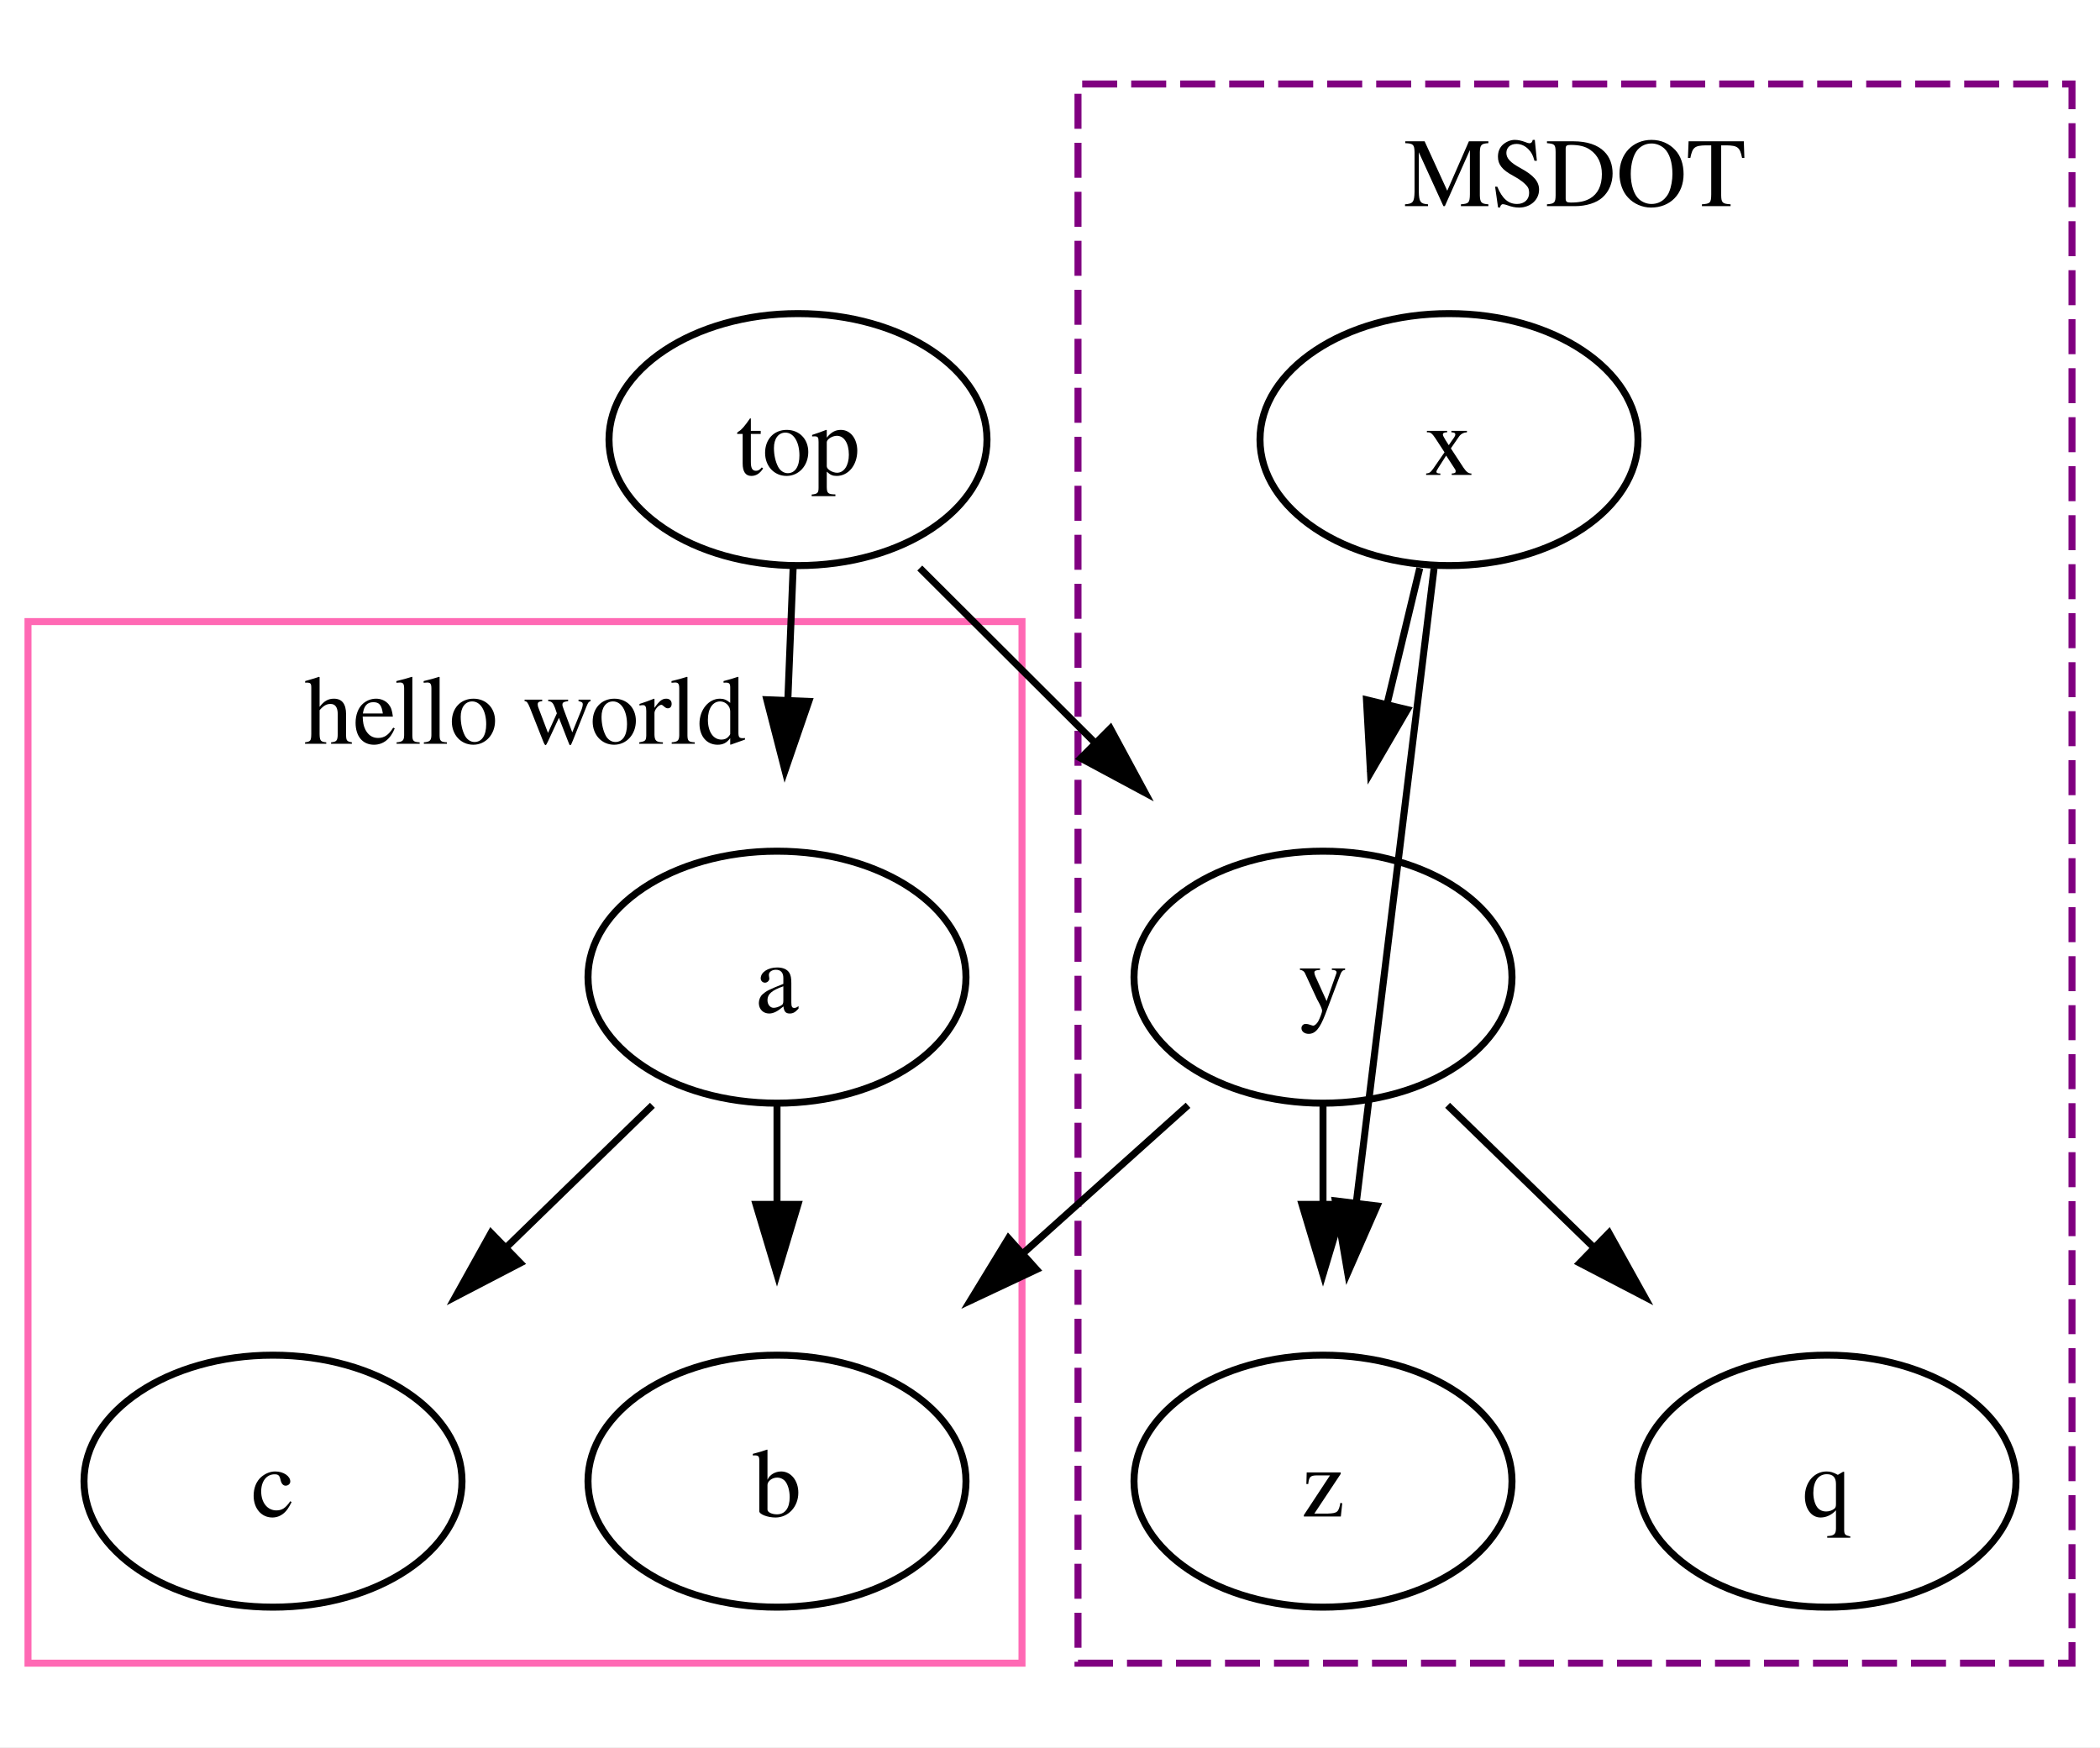
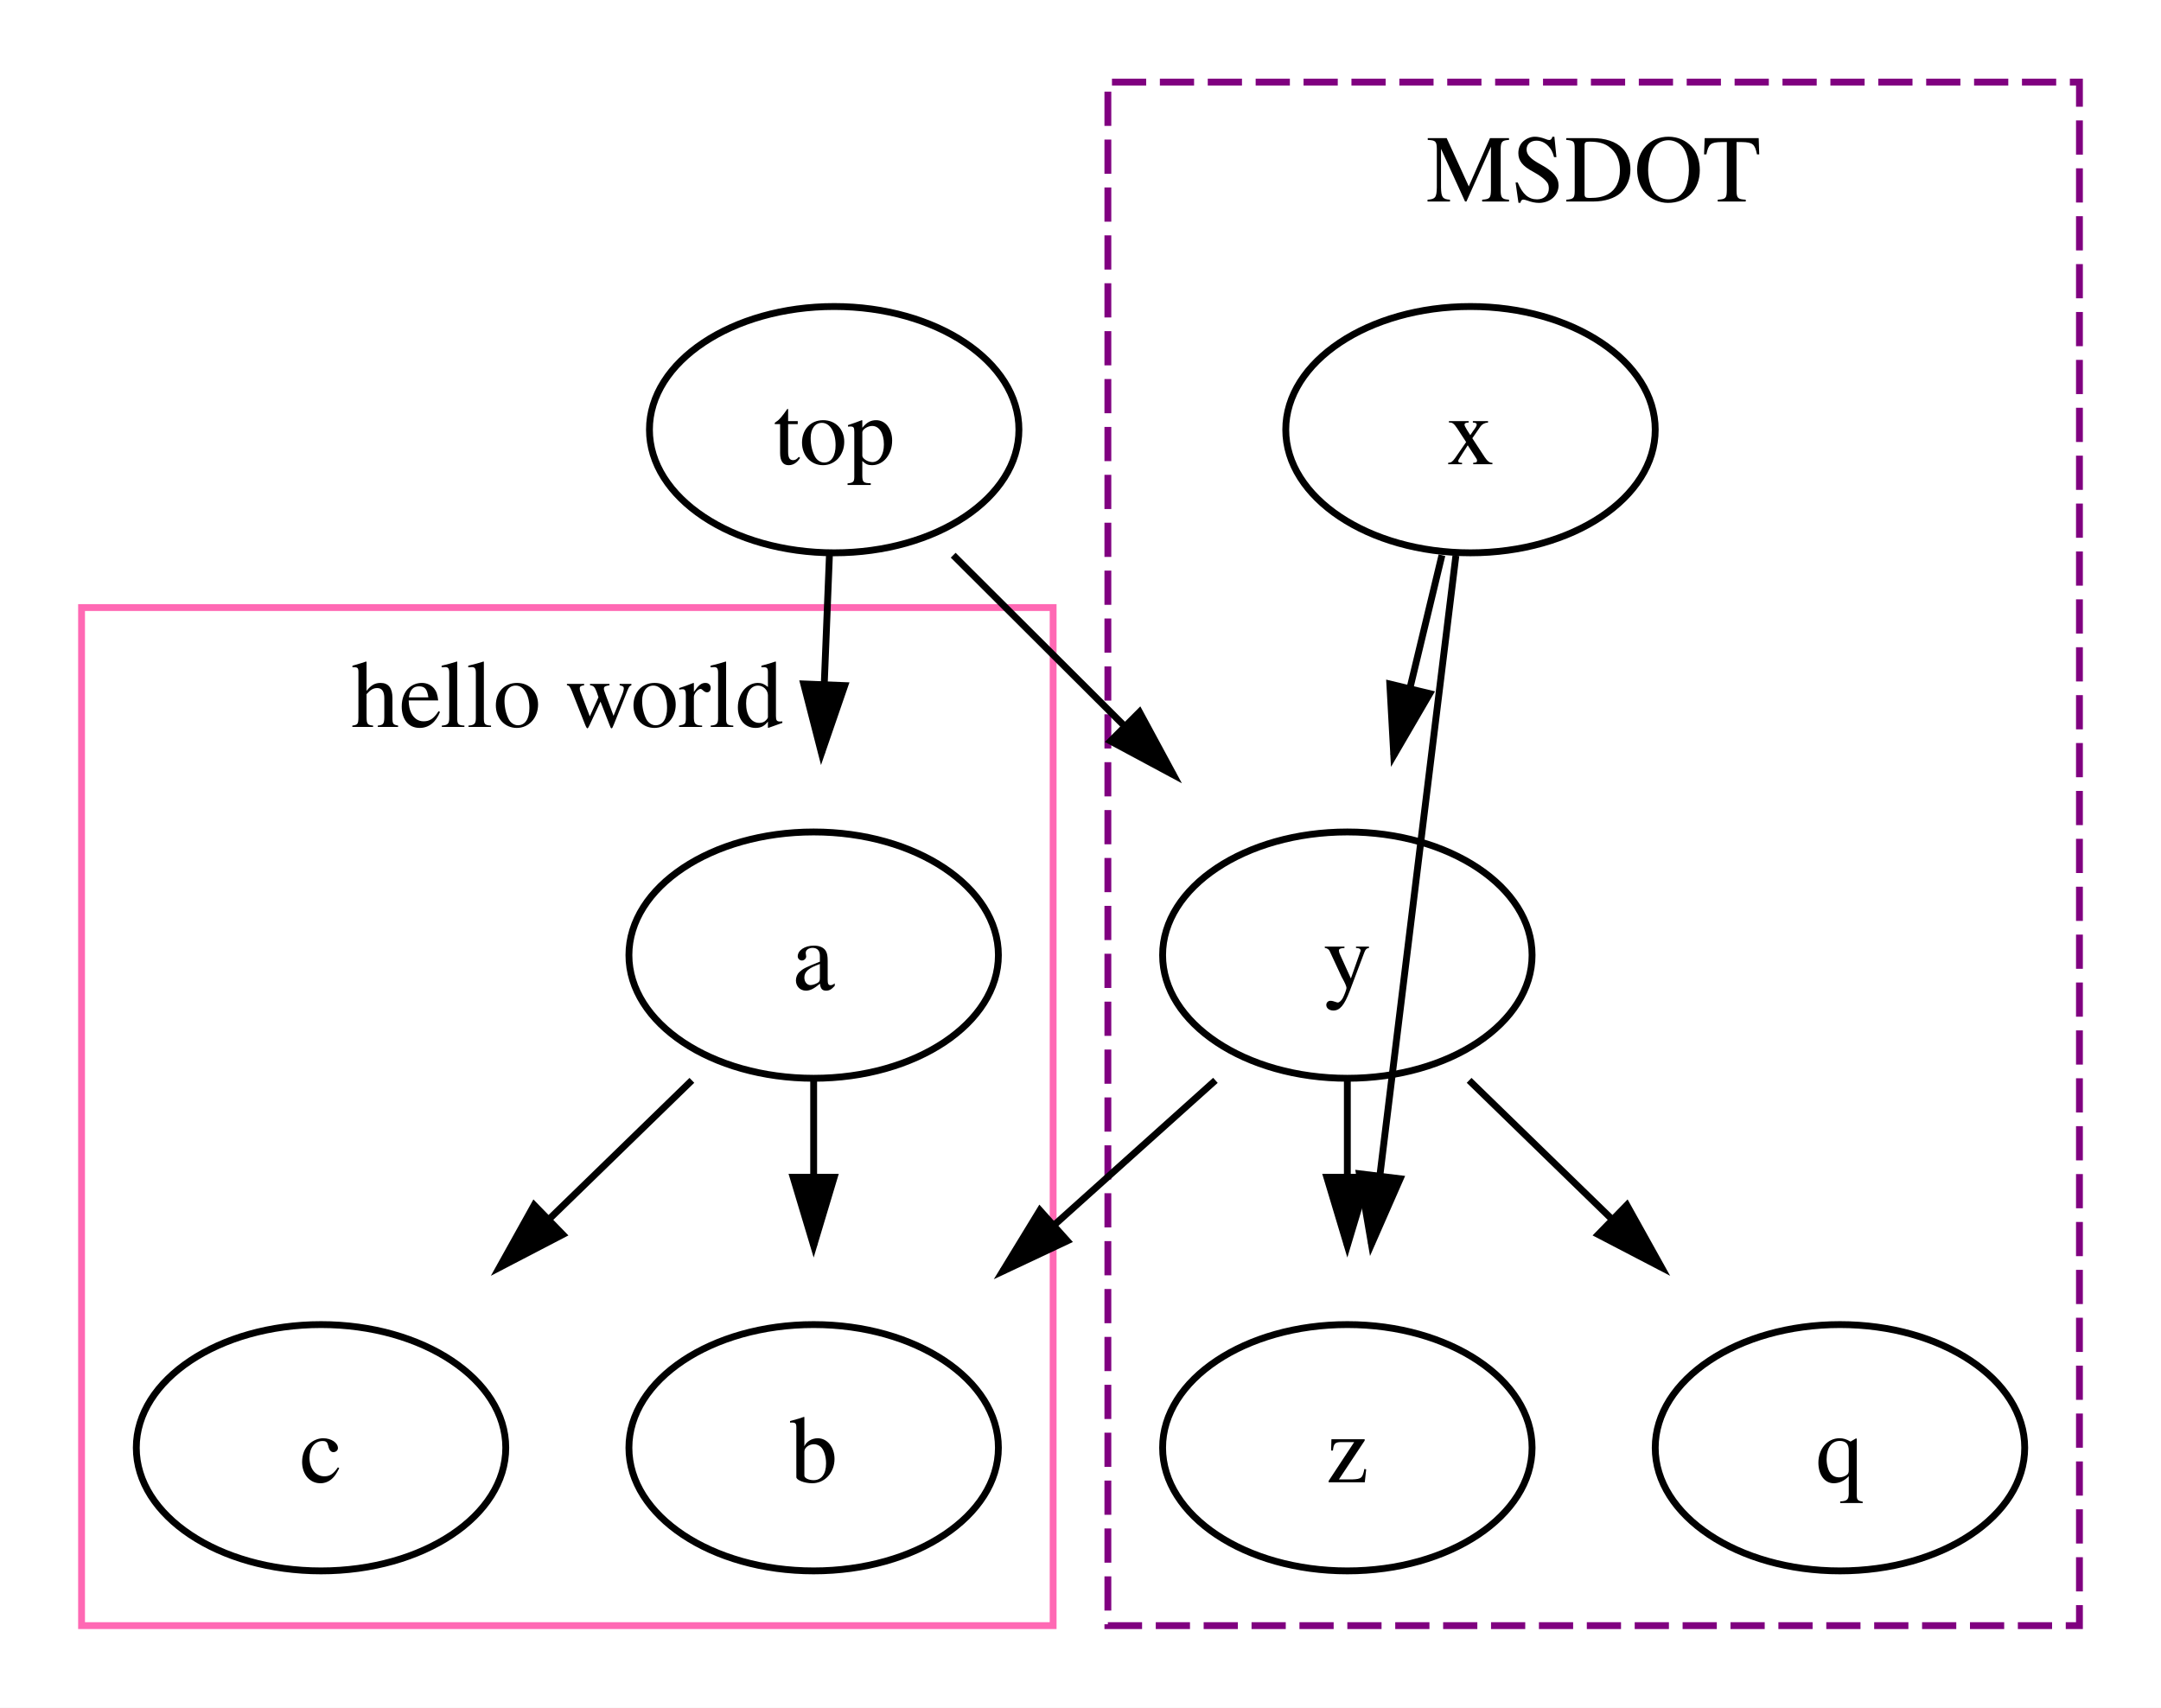
- <svg xmlns="http://www.w3.org/2000/svg" width="300pt" height="249.6pt" viewBox="0 0 300 249.6">
-   <rect x="0" y="0" width="300" height="249.6" fill="white" />
+ <svg xmlns="http://www.w3.org/2000/svg" width="315.84pt" height="249.6pt" viewBox="0 0 315.84 249.6">
+   <rect x="0" y="0" width="315.84" height="249.6" fill="white" />
  <g transform="translate(0 249.6) scale(1 -1)">
-     <rect x="4" y="12" width="142" height="148.8" fill="none" stroke="hotpink" />
-     <text x="75" y="-143.35" transform="scale(1 -1)" text-anchor="middle" font-family="Times,serif" font-size="14" fill="black">hello world</text>
-     <rect x="154" y="12" width="142" height="225.6" fill="none" stroke="purple" stroke-dasharray="5,2" />
-     <text x="225" y="-220.15" transform="scale(1 -1)" text-anchor="middle" font-family="Times,serif" font-size="14" fill="black">MSDOT</text>
-     <path d="M 111 91.697 C 111 84.407 111 75.726 111 67.536" fill="none" stroke="black" />
-     <polygon points="111,67.536 114,77.536 108,77.536" fill="black" stroke="black" />
-     <path d="M 93.202 91.697 C 84.721 83.451 74.412 73.428 65.07 64.345" fill="none" stroke="black" />
-     <polygon points="65.07,64.345 74.331,69.165 70.148,73.467" fill="black" stroke="black" />
-     <path d="M 202.825 168.451 C 200.735 159.766 198.152 149.032 195.787 139.202" fill="none" stroke="black" />
-     <polygon points="195.787,139.202 201.043,148.223 195.209,149.626" fill="black" stroke="black" />
-     <path d="M 204.864 168.384 C 201.82 143.552 196.194 97.674 192.526 67.755" fill="none" stroke="black" />
-     <polygon points="192.526,67.755 196.721,77.315 190.765,78.045" fill="black" stroke="black" />
-     <path d="M 189 91.697 C 189 84.407 189 75.726 189 67.536" fill="none" stroke="black" />
-     <polygon points="189,67.536 192,77.536 186,77.536" fill="black" stroke="black" />
-     <path d="M 206.798 91.697 C 215.279 83.451 225.588 73.428 234.93 64.345" fill="none" stroke="black" />
-     <polygon points="234.93,64.345 229.852,73.467 225.669,69.165" fill="black" stroke="black" />
-     <path d="M 113.304 168.451 C 112.96 159.86 112.535 149.265 112.144 139.523" fill="none" stroke="black" />
-     <polygon points="112.144,139.523 115.542,149.395 109.547,149.635" fill="black" stroke="black" />
-     <path d="M 131.395 168.451 C 140.956 158.916 152.992 146.912 163.586 136.346" fill="none" stroke="black" />
-     <polygon points="163.586,136.346 158.624,145.532 154.387,141.283" fill="black" stroke="black" />
-     <path d="M 169.719 91.697 C 160.344 83.283 148.906 73.018 138.624 63.791" fill="none" stroke="black" />
-     <polygon points="138.624,63.791 148.07,68.237 144.062,72.702" fill="black" stroke="black" />
-     <ellipse cx="111" cy="110" rx="27" ry="18" fill="none" stroke="black" />
-     <text x="111" y="-104.95" transform="scale(1 -1)" text-anchor="middle" font-family="Times,serif" font-size="14" fill="black">a</text>
-     <ellipse cx="111" cy="38" rx="27" ry="18" fill="none" stroke="black" />
-     <text x="111" y="-32.95" transform="scale(1 -1)" text-anchor="middle" font-family="Times,serif" font-size="14" fill="black">b</text>
-     <ellipse cx="39" cy="38" rx="27" ry="18" fill="none" stroke="black" />
-     <text x="39" y="-32.95" transform="scale(1 -1)" text-anchor="middle" font-family="Times,serif" font-size="14" fill="black">c</text>
-     <ellipse cx="207" cy="186.8" rx="27" ry="18" fill="none" stroke="black" />
-     <text x="207" y="-181.75" transform="scale(1 -1)" text-anchor="middle" font-family="Times,serif" font-size="14" fill="black">x</text>
-     <ellipse cx="189" cy="110" rx="27" ry="18" fill="none" stroke="black" />
-     <text x="189" y="-104.95" transform="scale(1 -1)" text-anchor="middle" font-family="Times,serif" font-size="14" fill="black">y</text>
-     <ellipse cx="189" cy="38" rx="27" ry="18" fill="none" stroke="black" />
-     <text x="189" y="-32.95" transform="scale(1 -1)" text-anchor="middle" font-family="Times,serif" font-size="14" fill="black">z</text>
-     <ellipse cx="261" cy="38" rx="27" ry="18" fill="none" stroke="black" />
-     <text x="261" y="-32.95" transform="scale(1 -1)" text-anchor="middle" font-family="Times,serif" font-size="14" fill="black">q</text>
-     <ellipse cx="114" cy="186.8" rx="27" ry="18" fill="none" stroke="black" />
-     <text x="114" y="-181.75" transform="scale(1 -1)" text-anchor="middle" font-family="Times,serif" font-size="14" fill="black">top</text>
+     <rect x="11.92" y="12" width="142" height="148.8" fill="none" stroke="hotpink" />
+     <text x="82.92" y="-143.35" transform="scale(1 -1)" text-anchor="middle" font-family="Times,serif" font-size="14" fill="black">hello world</text>
+     <rect x="161.92" y="12" width="142" height="225.6" fill="none" stroke="purple" stroke-dasharray="5,2" />
+     <text x="232.92" y="-220.15" transform="scale(1 -1)" text-anchor="middle" font-family="Times,serif" font-size="14" fill="black">MSDOT</text>
+     <path d="M 118.92 91.697 C 118.92 84.407 118.92 75.726 118.92 67.536" fill="none" stroke="black" />
+     <polygon points="118.92,67.536 121.92,77.536 115.92,77.536" fill="black" stroke="black" />
+     <path d="M 101.122 91.697 C 92.641 83.451 82.332 73.428 72.99 64.345" fill="none" stroke="black" />
+     <polygon points="72.99,64.345 82.251,69.165 78.068,73.467" fill="black" stroke="black" />
+     <path d="M 210.745 168.451 C 208.655 159.766 206.072 149.032 203.707 139.202" fill="none" stroke="black" />
+     <polygon points="203.707,139.202 208.963,148.223 203.129,149.626" fill="black" stroke="black" />
+     <path d="M 212.784 168.384 C 209.74 143.552 204.114 97.674 200.446 67.755" fill="none" stroke="black" />
+     <polygon points="200.446,67.755 204.641,77.315 198.685,78.045" fill="black" stroke="black" />
+     <path d="M 196.92 91.697 C 196.92 84.407 196.92 75.726 196.92 67.536" fill="none" stroke="black" />
+     <polygon points="196.92,67.536 199.92,77.536 193.92,77.536" fill="black" stroke="black" />
+     <path d="M 214.718 91.697 C 223.199 83.451 233.508 73.428 242.85 64.345" fill="none" stroke="black" />
+     <polygon points="242.85,64.345 237.772,73.467 233.589,69.165" fill="black" stroke="black" />
+     <path d="M 121.224 168.451 C 120.88 159.86 120.455 149.265 120.064 139.523" fill="none" stroke="black" />
+     <polygon points="120.064,139.523 123.462,149.395 117.467,149.635" fill="black" stroke="black" />
+     <path d="M 139.315 168.451 C 148.876 158.916 160.912 146.912 171.506 136.346" fill="none" stroke="black" />
+     <polygon points="171.506,136.346 166.544,145.532 162.307,141.283" fill="black" stroke="black" />
+     <path d="M 177.639 91.697 C 168.264 83.283 156.826 73.018 146.544 63.791" fill="none" stroke="black" />
+     <polygon points="146.544,63.791 155.99,68.237 151.982,72.702" fill="black" stroke="black" />
+     <ellipse cx="118.92" cy="110" rx="27" ry="18" fill="none" stroke="black" />
+     <text x="118.92" y="-104.95" transform="scale(1 -1)" text-anchor="middle" font-family="Times,serif" font-size="14" fill="black">a</text>
+     <ellipse cx="118.92" cy="38" rx="27" ry="18" fill="none" stroke="black" />
+     <text x="118.92" y="-32.95" transform="scale(1 -1)" text-anchor="middle" font-family="Times,serif" font-size="14" fill="black">b</text>
+     <ellipse cx="46.92" cy="38" rx="27" ry="18" fill="none" stroke="black" />
+     <text x="46.92" y="-32.95" transform="scale(1 -1)" text-anchor="middle" font-family="Times,serif" font-size="14" fill="black">c</text>
+     <ellipse cx="214.92" cy="186.8" rx="27" ry="18" fill="none" stroke="black" />
+     <text x="214.92" y="-181.75" transform="scale(1 -1)" text-anchor="middle" font-family="Times,serif" font-size="14" fill="black">x</text>
+     <ellipse cx="196.92" cy="110" rx="27" ry="18" fill="none" stroke="black" />
+     <text x="196.92" y="-104.95" transform="scale(1 -1)" text-anchor="middle" font-family="Times,serif" font-size="14" fill="black">y</text>
+     <ellipse cx="196.92" cy="38" rx="27" ry="18" fill="none" stroke="black" />
+     <text x="196.92" y="-32.95" transform="scale(1 -1)" text-anchor="middle" font-family="Times,serif" font-size="14" fill="black">z</text>
+     <ellipse cx="268.92" cy="38" rx="27" ry="18" fill="none" stroke="black" />
+     <text x="268.92" y="-32.95" transform="scale(1 -1)" text-anchor="middle" font-family="Times,serif" font-size="14" fill="black">q</text>
+     <ellipse cx="121.92" cy="186.8" rx="27" ry="18" fill="none" stroke="black" />
+     <text x="121.92" y="-181.75" transform="scale(1 -1)" text-anchor="middle" font-family="Times,serif" font-size="14" fill="black">top</text>
  </g>
</svg>
